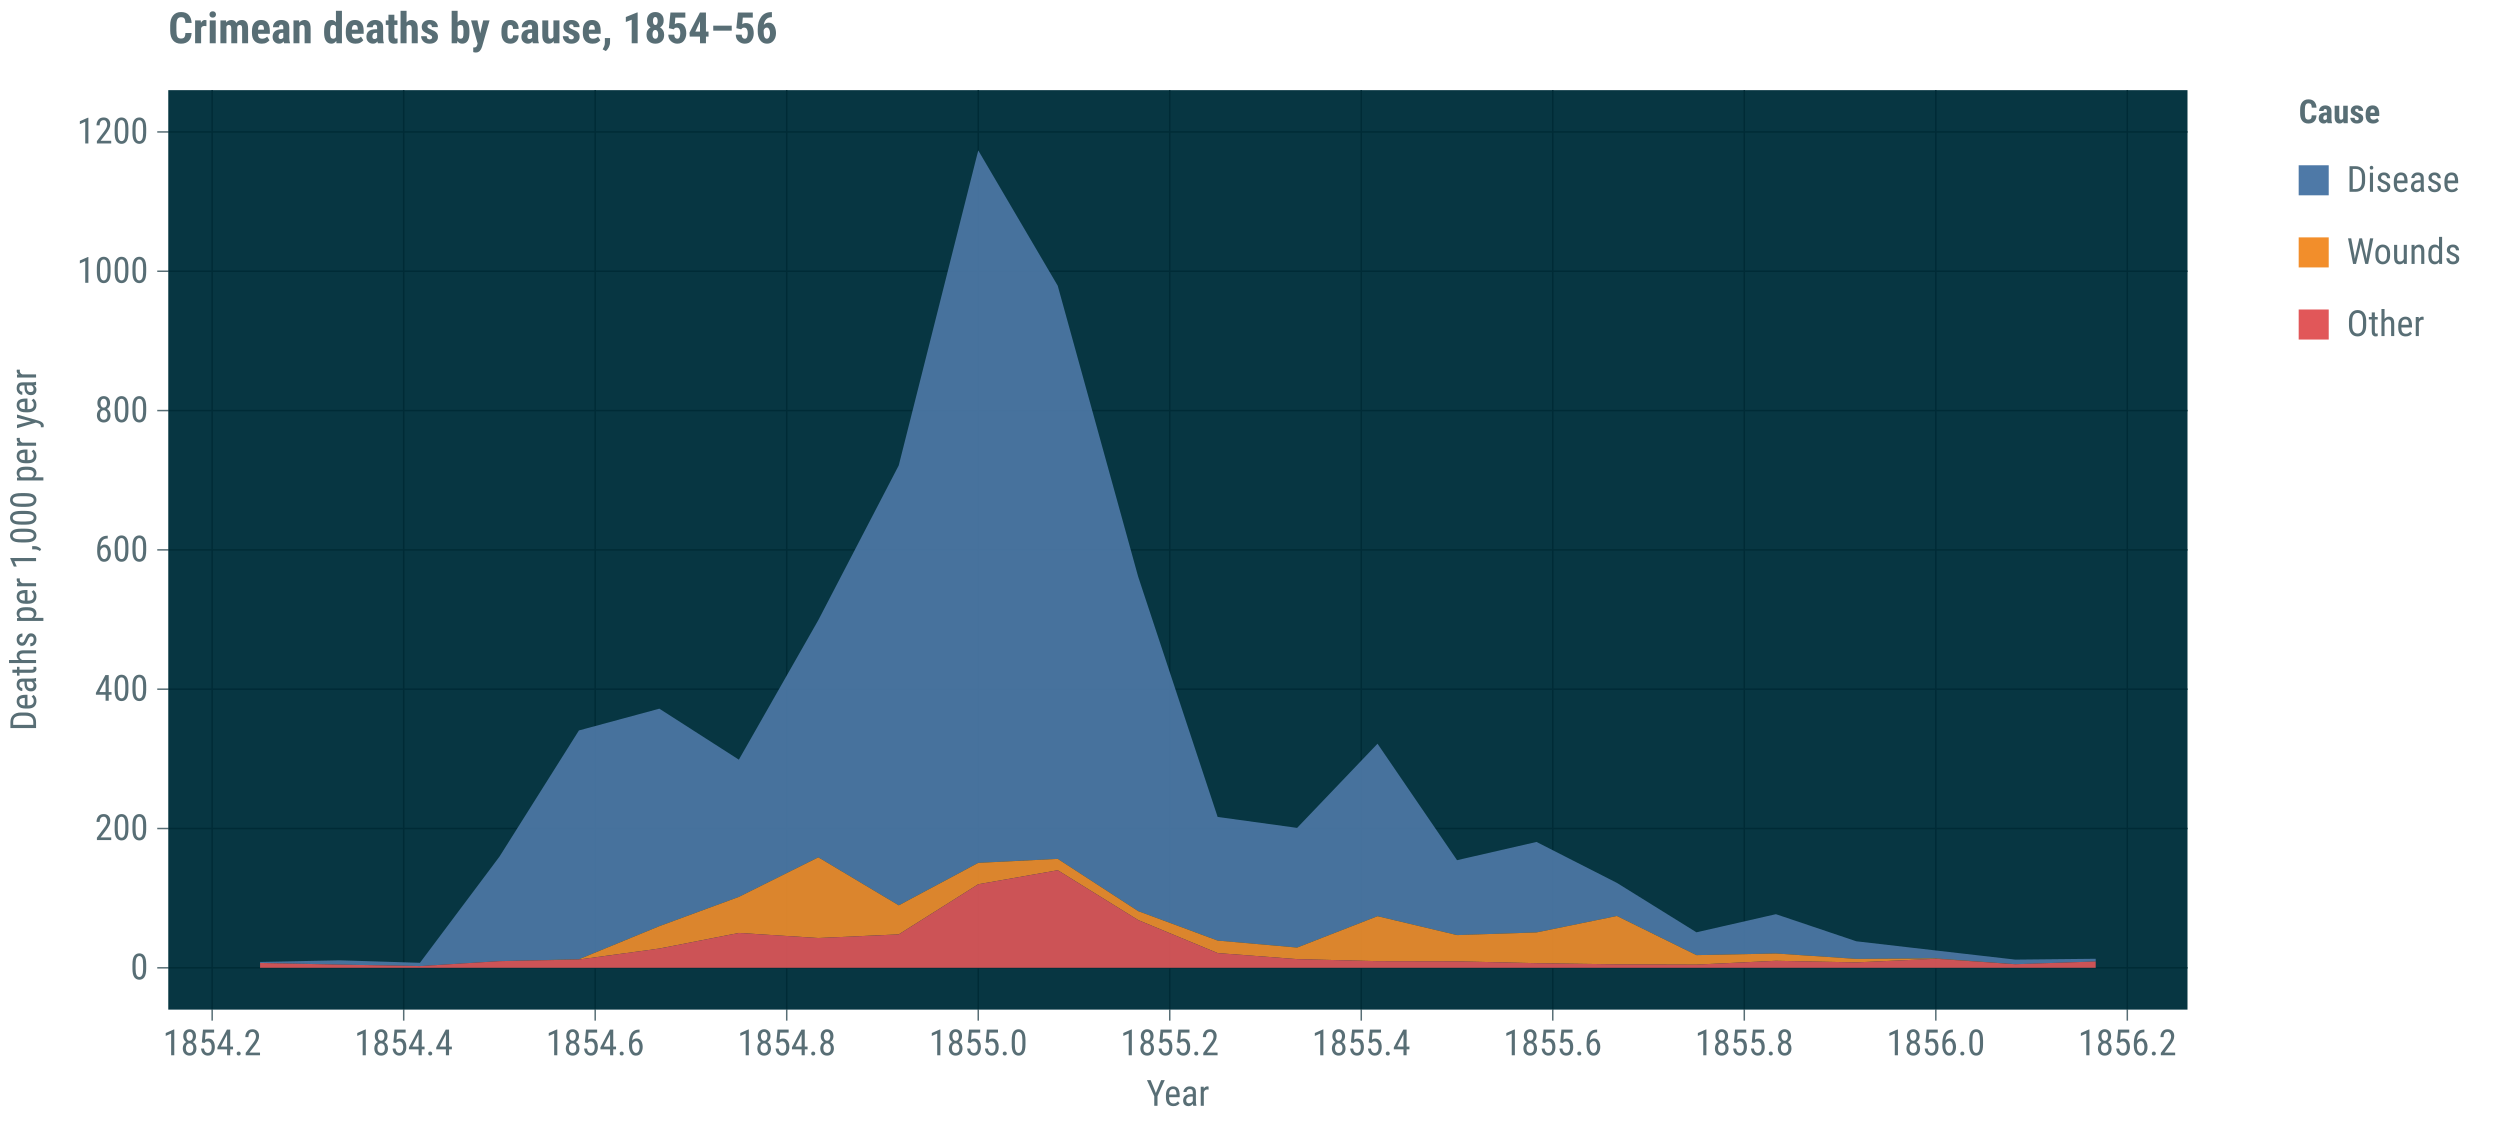
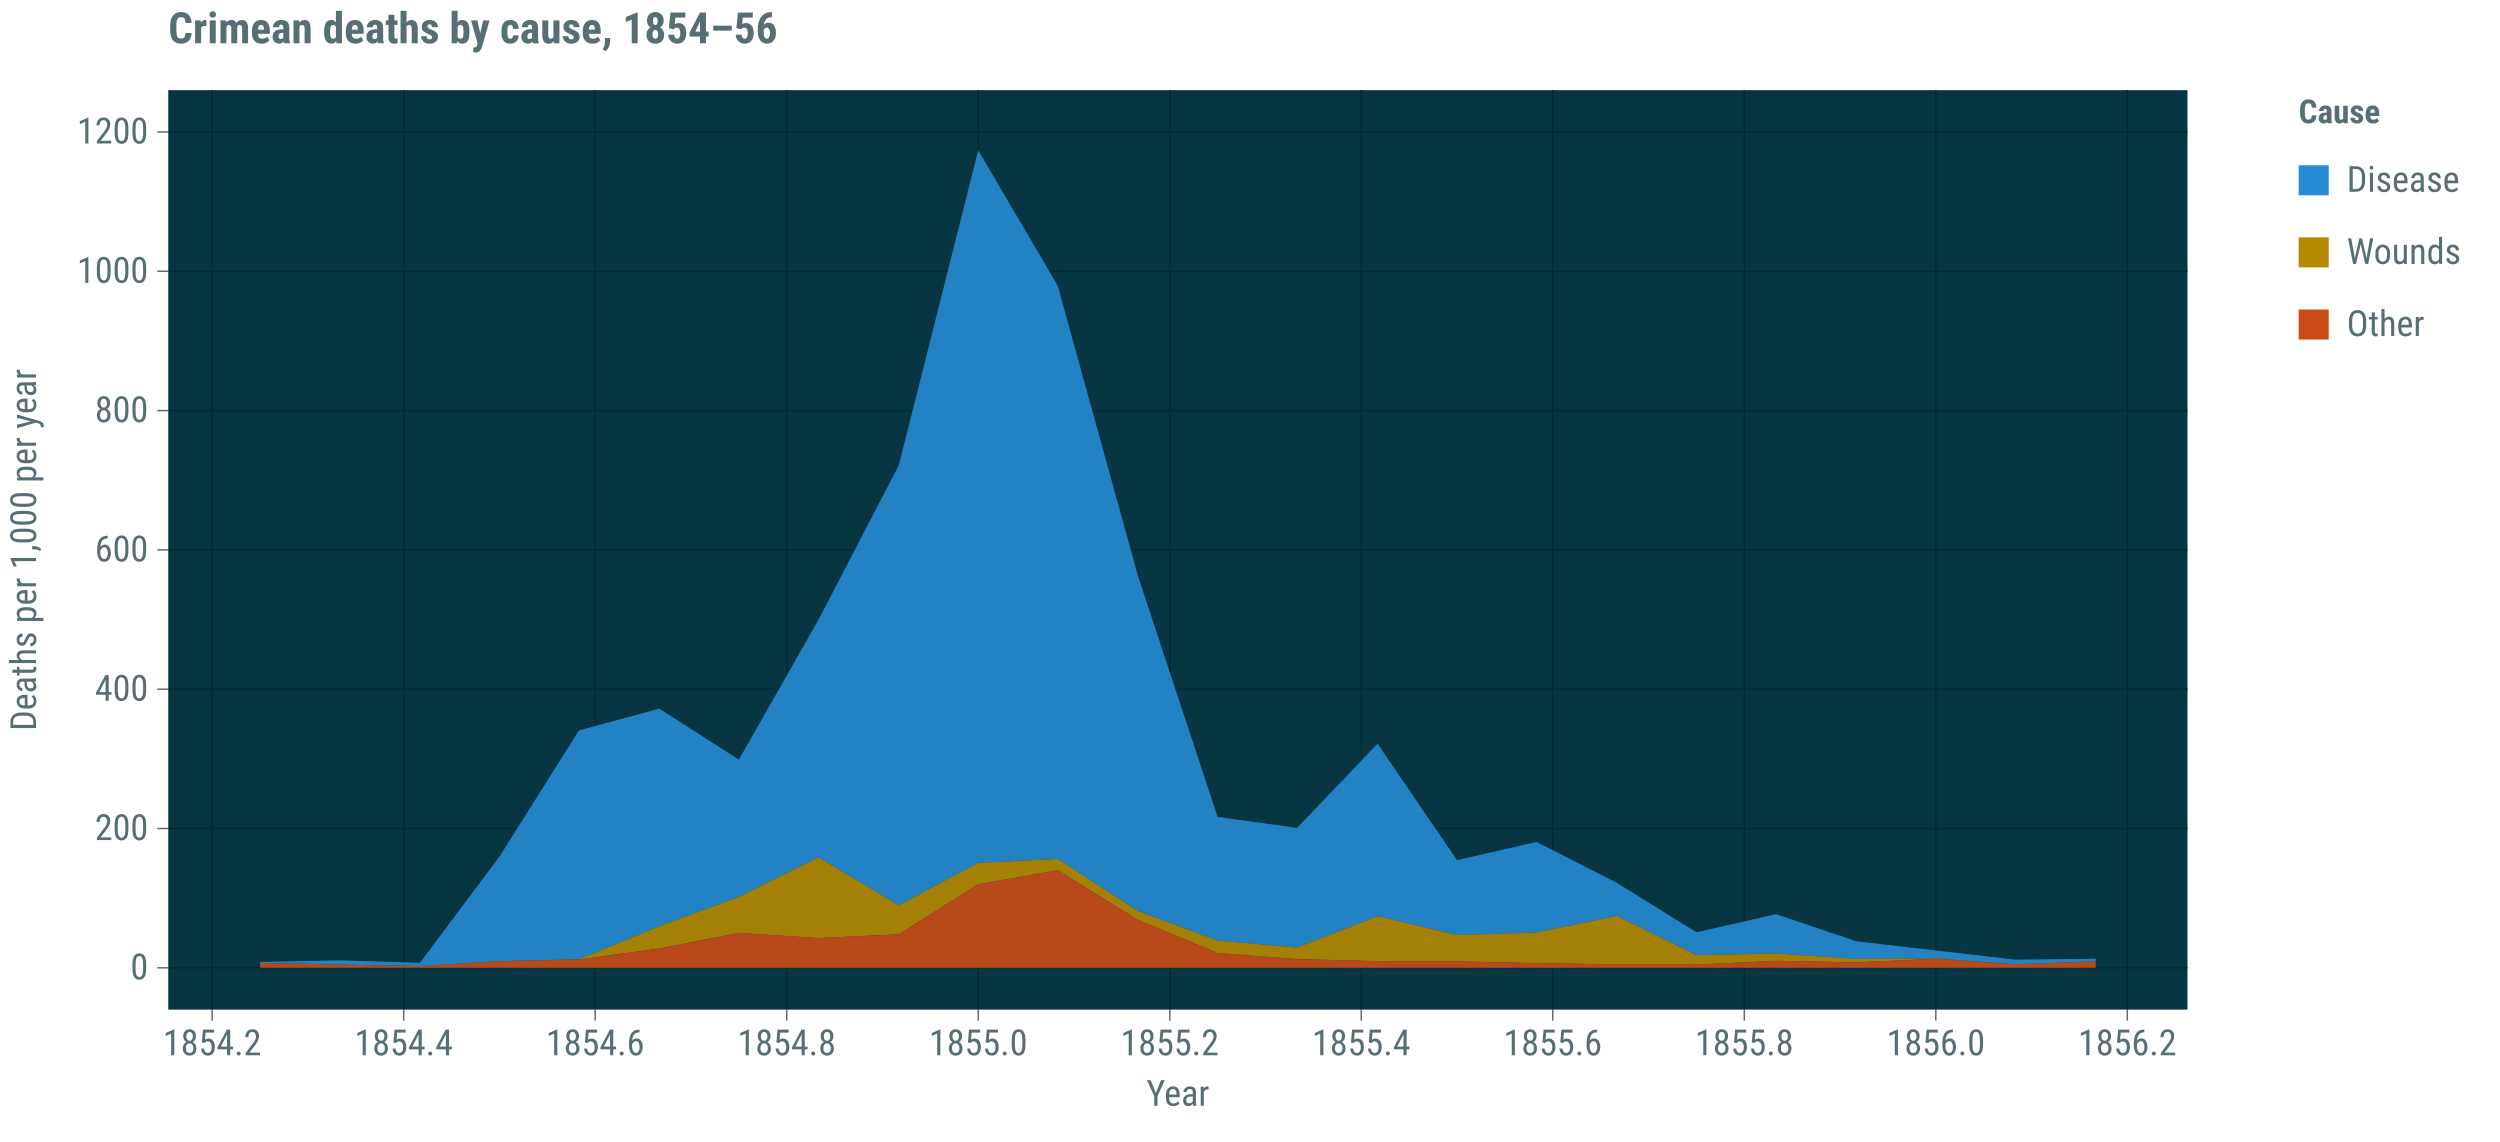
<svg xmlns="http://www.w3.org/2000/svg" width="832" height="380" viewBox="0 0 832 380" role="img" aria-label="Crimean deaths by cause, 1854–56" class="gg-plot" font-family="&quot;Roboto Condensed&quot;, &quot;Arial Narrow&quot;, Arial, sans-serif" font-size="12" font-weight="400" text-rendering="optimizeLegibility" shape-rendering="geometricPrecision">
  <text class="gg-title" x="56" y="14.4" font-size="14.4" font-weight="700" fill="var(--gg-ink, #586e75)">Crimean deaths by cause, 1854–56</text>
  <defs>
-     <clipPath id="ssolarized_2dark_generation-area_tableau10_832x380-gg-clip-0">
+     <clipPath id="ssolarized_2dark_generation-area_solarized_832x380-gg-clip-0">
      <rect width="672" height="306" />
    </clipPath>
  </defs>
  <g class="gg-panel" data-panel="0" transform="translate(56,30)">
    <rect class="gg-panel-background" width="672" height="306" fill="var(--gg-panel, #073642)" />
    <g class="gg-grid" stroke="var(--gg-grid, #002b36)" stroke-width="0.5" vector-effect="non-scaling-stroke">
      <line x1="14.61" y1="0" x2="14.61" y2="306" />
      <line x1="78.35" y1="0" x2="78.35" y2="306" />
      <line x1="142.08" y1="0" x2="142.08" y2="306" />
      <line x1="205.82" y1="0" x2="205.82" y2="306" />
      <line x1="269.56" y1="0" x2="269.56" y2="306" />
      <line x1="333.29" y1="0" x2="333.29" y2="306" />
      <line x1="397.03" y1="0" x2="397.03" y2="306" />
      <line x1="460.76" y1="0" x2="460.76" y2="306" />
      <line x1="524.5" y1="0" x2="524.5" y2="306" />
      <line x1="588.24" y1="0" x2="588.24" y2="306" />
      <line x1="651.97" y1="0" x2="651.97" y2="306" />
      <line x1="0" y1="292.09" x2="672" y2="292.09" />
      <line x1="0" y1="245.73" x2="672" y2="245.73" />
      <line x1="0" y1="199.36" x2="672" y2="199.36" />
      <line x1="0" y1="153" x2="672" y2="153" />
      <line x1="0" y1="106.64" x2="672" y2="106.64" />
      <line x1="0" y1="60.27" x2="672" y2="60.27" />
      <line x1="0" y1="13.91" x2="672" y2="13.91" />
    </g>
-     <g class="gg-marks" clip-path="url(#ssolarized_2dark_generation-area_tableau10_832x380-gg-clip-0)">
+     <g class="gg-marks" clip-path="url(#ssolarized_2dark_generation-area_solarized_832x380-gg-clip-0)">
      <g class="gg-batch gg-areas" data-layer="0">
-         <path d="M30.55 290.14L57 289.59L83.76 290.42L110.22 255.09L136.67 213.09L163.43 205.85L189.89 222.82L216.34 176.37L243.1 124.9L269.56 20.05L296.01 65.09L322.77 161.88L349.23 241.88L375.68 245.52L402.44 217.51L428.9 256.27L455.35 250.2L482.11 263.83L508.57 280.27L535.02 274.24L561.78 283.26L588.24 286.32L614.69 289.36L641.45 289.08L641.45 289.98L614.69 290.89L588.24 288.96L561.78 289.12L535.02 287.32L508.57 287.87L482.11 274.84L455.35 280.31L428.9 281.2L402.44 274.91L375.68 285.35L349.23 283.03L322.77 273.22L296.01 255.83L269.56 257.16L243.1 271.3L216.34 255.32L189.89 268.49L163.43 278.23L136.67 289.24L110.22 289.87L83.76 291.51L57 291.02L30.55 290.47Z" fill="#4E79A7" stroke="none" opacity="0.9" />
-         <path d="M30.55 290.47L57 291.02L83.76 291.51L110.22 289.87L136.67 289.24L163.43 278.23L189.89 268.49L216.34 255.32L243.1 271.3L269.56 257.16L296.01 255.83L322.77 273.22L349.23 283.03L375.68 285.35L402.44 274.91L428.9 281.2L455.35 280.31L482.11 274.84L508.57 287.87L535.02 287.32L561.78 289.12L588.24 288.96L614.69 290.89L641.45 289.98L641.45 289.98L614.69 290.89L588.24 289.08L561.78 290.28L535.02 289.75L508.57 291.02L482.11 290.93L455.35 290.54L428.9 289.93L402.44 289.87L375.68 289.19L349.23 287.18L322.77 276.19L296.01 259.61L269.56 264.27L243.1 280.96L216.34 282.17L189.89 280.48L163.43 285.67L136.67 289.33L110.22 289.87L83.76 291.51L57 291.02L30.55 290.47Z" fill="#F28E2B" stroke="none" opacity="0.9" />
-         <path d="M30.55 290.47L57 291.02L83.76 291.51L110.22 289.87L136.67 289.33L163.43 285.67L189.89 280.48L216.34 282.17L243.1 280.96L269.56 264.27L296.01 259.61L322.77 276.19L349.23 287.18L375.68 289.19L402.44 289.87L428.9 289.93L455.35 290.54L482.11 290.93L508.57 291.02L535.02 289.75L561.78 290.28L588.24 289.08L614.69 290.89L641.45 289.98L641.45 292.09L614.69 292.09L588.24 292.09L561.78 292.09L535.02 292.09L508.57 292.09L482.11 292.09L455.35 292.09L428.9 292.09L402.44 292.09L375.68 292.09L349.23 292.09L322.77 292.09L296.01 292.09L269.56 292.09L243.1 292.09L216.34 292.09L189.89 292.09L163.43 292.09L136.67 292.09L110.22 292.09L83.76 292.09L57 292.09L30.55 292.09Z" fill="#E15759" stroke="none" opacity="0.9" />
+         <path d="M30.55 290.14L57 289.59L83.76 290.42L110.22 255.09L136.67 213.09L163.43 205.85L189.89 222.82L216.34 176.37L243.1 124.9L269.56 20.05L296.01 65.09L322.77 161.88L349.23 241.88L375.68 245.52L402.44 217.51L428.9 256.27L455.35 250.2L482.11 263.83L508.57 280.27L535.02 274.24L561.78 283.26L588.24 286.32L614.69 289.36L641.45 289.08L641.45 289.98L614.69 290.89L588.24 288.96L561.78 289.12L535.02 287.32L508.57 287.87L482.11 274.84L455.35 280.31L428.9 281.2L402.44 274.91L375.68 285.35L349.23 283.03L322.77 273.22L296.01 255.83L269.56 257.16L243.1 271.3L216.34 255.32L189.89 268.49L163.43 278.23L136.67 289.24L110.22 289.87L83.76 291.51L57 291.02L30.55 290.47Z" fill="#268bd2" stroke="none" opacity="0.9" />
+         <path d="M30.55 290.47L57 291.02L83.76 291.51L110.22 289.87L136.67 289.24L163.43 278.23L189.89 268.49L216.34 255.32L243.1 271.3L269.56 257.16L296.01 255.83L322.77 273.22L349.23 283.03L375.68 285.35L402.44 274.91L428.9 281.2L455.35 280.31L482.11 274.84L508.57 287.87L535.02 287.32L561.78 289.12L588.24 288.96L614.69 290.89L641.45 289.98L641.45 289.98L614.69 290.89L588.24 289.08L561.78 290.28L535.02 289.75L508.57 291.02L482.11 290.93L455.35 290.54L428.9 289.93L402.44 289.87L375.68 289.19L349.23 287.18L322.77 276.19L296.01 259.61L269.56 264.27L243.1 280.96L216.34 282.17L189.89 280.48L163.43 285.67L136.67 289.33L110.22 289.87L83.76 291.51L57 291.02L30.55 290.47Z" fill="#b58900" stroke="none" opacity="0.9" />
+         <path d="M30.55 290.47L57 291.02L83.76 291.51L110.22 289.87L136.67 289.33L163.43 285.67L189.89 280.48L216.34 282.17L243.1 280.96L269.56 264.27L296.01 259.61L322.77 276.19L349.23 287.18L375.68 289.19L402.44 289.87L428.9 289.93L455.35 290.54L482.11 290.93L508.57 291.02L535.02 289.75L561.78 290.28L588.24 289.08L614.69 290.89L641.45 289.98L641.45 292.09L614.69 292.09L588.24 292.09L561.78 292.09L535.02 292.09L508.57 292.09L482.11 292.09L455.35 292.09L428.9 292.09L402.44 292.09L375.68 292.09L349.23 292.09L322.77 292.09L296.01 292.09L269.56 292.09L243.1 292.09L216.34 292.09L189.89 292.09L163.43 292.09L136.67 292.09L110.22 292.09L83.76 292.09L57 292.09L30.55 292.09Z" fill="#cb4b16" stroke="none" opacity="0.9" />
      </g>
    </g>
  </g>
  <g class="gg-axis gg-axis-x" transform="translate(56,336)">
    <g class="gg-tick" transform="translate(14.61,0)">
      <line y2="3.67" stroke="var(--gg-tickColor, #586e75)" stroke-width="0.5" vector-effect="non-scaling-stroke" />
      <text y="6.67" dy="0.71em" text-anchor="middle" fill="var(--gg-axisText, #586e75)" font-size="12" font-weight="400">1854.2</text>
    </g>
    <g class="gg-tick" transform="translate(78.35,0)">
      <line y2="3.67" stroke="var(--gg-tickColor, #586e75)" stroke-width="0.5" vector-effect="non-scaling-stroke" />
      <text y="6.67" dy="0.71em" text-anchor="middle" fill="var(--gg-axisText, #586e75)" font-size="12" font-weight="400">1854.4</text>
    </g>
    <g class="gg-tick" transform="translate(142.08,0)">
      <line y2="3.67" stroke="var(--gg-tickColor, #586e75)" stroke-width="0.5" vector-effect="non-scaling-stroke" />
      <text y="6.67" dy="0.71em" text-anchor="middle" fill="var(--gg-axisText, #586e75)" font-size="12" font-weight="400">1854.6</text>
    </g>
    <g class="gg-tick" transform="translate(205.82,0)">
      <line y2="3.67" stroke="var(--gg-tickColor, #586e75)" stroke-width="0.5" vector-effect="non-scaling-stroke" />
      <text y="6.67" dy="0.71em" text-anchor="middle" fill="var(--gg-axisText, #586e75)" font-size="12" font-weight="400">1854.8</text>
    </g>
    <g class="gg-tick" transform="translate(269.56,0)">
      <line y2="3.67" stroke="var(--gg-tickColor, #586e75)" stroke-width="0.5" vector-effect="non-scaling-stroke" />
      <text y="6.67" dy="0.71em" text-anchor="middle" fill="var(--gg-axisText, #586e75)" font-size="12" font-weight="400">1855.0</text>
    </g>
    <g class="gg-tick" transform="translate(333.29,0)">
      <line y2="3.67" stroke="var(--gg-tickColor, #586e75)" stroke-width="0.5" vector-effect="non-scaling-stroke" />
      <text y="6.67" dy="0.71em" text-anchor="middle" fill="var(--gg-axisText, #586e75)" font-size="12" font-weight="400">1855.2</text>
    </g>
    <g class="gg-tick" transform="translate(397.03,0)">
      <line y2="3.67" stroke="var(--gg-tickColor, #586e75)" stroke-width="0.5" vector-effect="non-scaling-stroke" />
      <text y="6.67" dy="0.71em" text-anchor="middle" fill="var(--gg-axisText, #586e75)" font-size="12" font-weight="400">1855.4</text>
    </g>
    <g class="gg-tick" transform="translate(460.76,0)">
      <line y2="3.67" stroke="var(--gg-tickColor, #586e75)" stroke-width="0.5" vector-effect="non-scaling-stroke" />
      <text y="6.67" dy="0.71em" text-anchor="middle" fill="var(--gg-axisText, #586e75)" font-size="12" font-weight="400">1855.6</text>
    </g>
    <g class="gg-tick" transform="translate(524.5,0)">
      <line y2="3.67" stroke="var(--gg-tickColor, #586e75)" stroke-width="0.5" vector-effect="non-scaling-stroke" />
      <text y="6.67" dy="0.71em" text-anchor="middle" fill="var(--gg-axisText, #586e75)" font-size="12" font-weight="400">1855.8</text>
    </g>
    <g class="gg-tick" transform="translate(588.24,0)">
      <line y2="3.67" stroke="var(--gg-tickColor, #586e75)" stroke-width="0.5" vector-effect="non-scaling-stroke" />
      <text y="6.67" dy="0.71em" text-anchor="middle" fill="var(--gg-axisText, #586e75)" font-size="12" font-weight="400">1856.0</text>
    </g>
    <g class="gg-tick" transform="translate(651.97,0)">
      <line y2="3.67" stroke="var(--gg-tickColor, #586e75)" stroke-width="0.5" vector-effect="non-scaling-stroke" />
      <text y="6.67" dy="0.71em" text-anchor="middle" fill="var(--gg-axisText, #586e75)" font-size="12" font-weight="400">1856.2</text>
    </g>
  </g>
  <g class="gg-axis gg-axis-y" transform="translate(56,30)">
    <g class="gg-tick" transform="translate(0,292.09)">
      <line x2="-3.67" stroke="var(--gg-tickColor, #586e75)" stroke-width="0.5" vector-effect="non-scaling-stroke" />
      <text x="-6.67" dy="0.32em" text-anchor="end" fill="var(--gg-axisText, #586e75)" font-size="12" font-weight="400">0</text>
    </g>
    <g class="gg-tick" transform="translate(0,245.73)">
      <line x2="-3.67" stroke="var(--gg-tickColor, #586e75)" stroke-width="0.5" vector-effect="non-scaling-stroke" />
      <text x="-6.67" dy="0.32em" text-anchor="end" fill="var(--gg-axisText, #586e75)" font-size="12" font-weight="400">200</text>
    </g>
    <g class="gg-tick" transform="translate(0,199.36)">
      <line x2="-3.67" stroke="var(--gg-tickColor, #586e75)" stroke-width="0.5" vector-effect="non-scaling-stroke" />
      <text x="-6.67" dy="0.32em" text-anchor="end" fill="var(--gg-axisText, #586e75)" font-size="12" font-weight="400">400</text>
    </g>
    <g class="gg-tick" transform="translate(0,153)">
      <line x2="-3.67" stroke="var(--gg-tickColor, #586e75)" stroke-width="0.5" vector-effect="non-scaling-stroke" />
      <text x="-6.67" dy="0.32em" text-anchor="end" fill="var(--gg-axisText, #586e75)" font-size="12" font-weight="400">600</text>
    </g>
    <g class="gg-tick" transform="translate(0,106.64)">
      <line x2="-3.67" stroke="var(--gg-tickColor, #586e75)" stroke-width="0.5" vector-effect="non-scaling-stroke" />
      <text x="-6.67" dy="0.32em" text-anchor="end" fill="var(--gg-axisText, #586e75)" font-size="12" font-weight="400">800</text>
    </g>
    <g class="gg-tick" transform="translate(0,60.27)">
      <line x2="-3.67" stroke="var(--gg-tickColor, #586e75)" stroke-width="0.5" vector-effect="non-scaling-stroke" />
      <text x="-6.67" dy="0.32em" text-anchor="end" fill="var(--gg-axisText, #586e75)" font-size="12" font-weight="400">1000</text>
    </g>
    <g class="gg-tick" transform="translate(0,13.91)">
      <line x2="-3.67" stroke="var(--gg-tickColor, #586e75)" stroke-width="0.5" vector-effect="non-scaling-stroke" />
      <text x="-6.67" dy="0.32em" text-anchor="end" fill="var(--gg-axisText, #586e75)" font-size="12" font-weight="400">1200</text>
    </g>
  </g>
  <text class="gg-axis-title" x="392" y="368" text-anchor="middle" fill="var(--gg-ink, #586e75)" font-size="12" font-weight="400">Year</text>
  <text class="gg-axis-title" transform="translate(12,183) rotate(-90)" text-anchor="middle" fill="var(--gg-ink, #586e75)" font-size="12" font-weight="400">Deaths per 1,000 per year</text>
  <g class="gg-legend gg-legend-fill gg-legend-right gg-legend-vertical" transform="translate(761,30)">
    <text class="gg-legend-title" x="4" y="11" font-size="11" font-weight="bold" fill="var(--gg-ink, #586e75)">Cause</text>
-     <rect class="gg-legend-swatch" x="4" y="25" width="10" height="10" fill="#4E79A7" />
+     <rect class="gg-legend-swatch" x="4" y="25" width="10" height="10" fill="#268bd2" />
    <text class="gg-legend-label" x="20" y="30" dy="0.32em" font-size="12" fill="var(--gg-ink, #586e75)">Disease</text>
-     <rect class="gg-legend-swatch" x="4" y="49" width="10" height="10" fill="#F28E2B" />
+     <rect class="gg-legend-swatch" x="4" y="49" width="10" height="10" fill="#b58900" />
    <text class="gg-legend-label" x="20" y="54" dy="0.32em" font-size="12" fill="var(--gg-ink, #586e75)">Wounds</text>
-     <rect class="gg-legend-swatch" x="4" y="73" width="10" height="10" fill="#E15759" />
+     <rect class="gg-legend-swatch" x="4" y="73" width="10" height="10" fill="#cb4b16" />
    <text class="gg-legend-label" x="20" y="78" dy="0.32em" font-size="12" fill="var(--gg-ink, #586e75)">Other</text>
  </g>
</svg>
